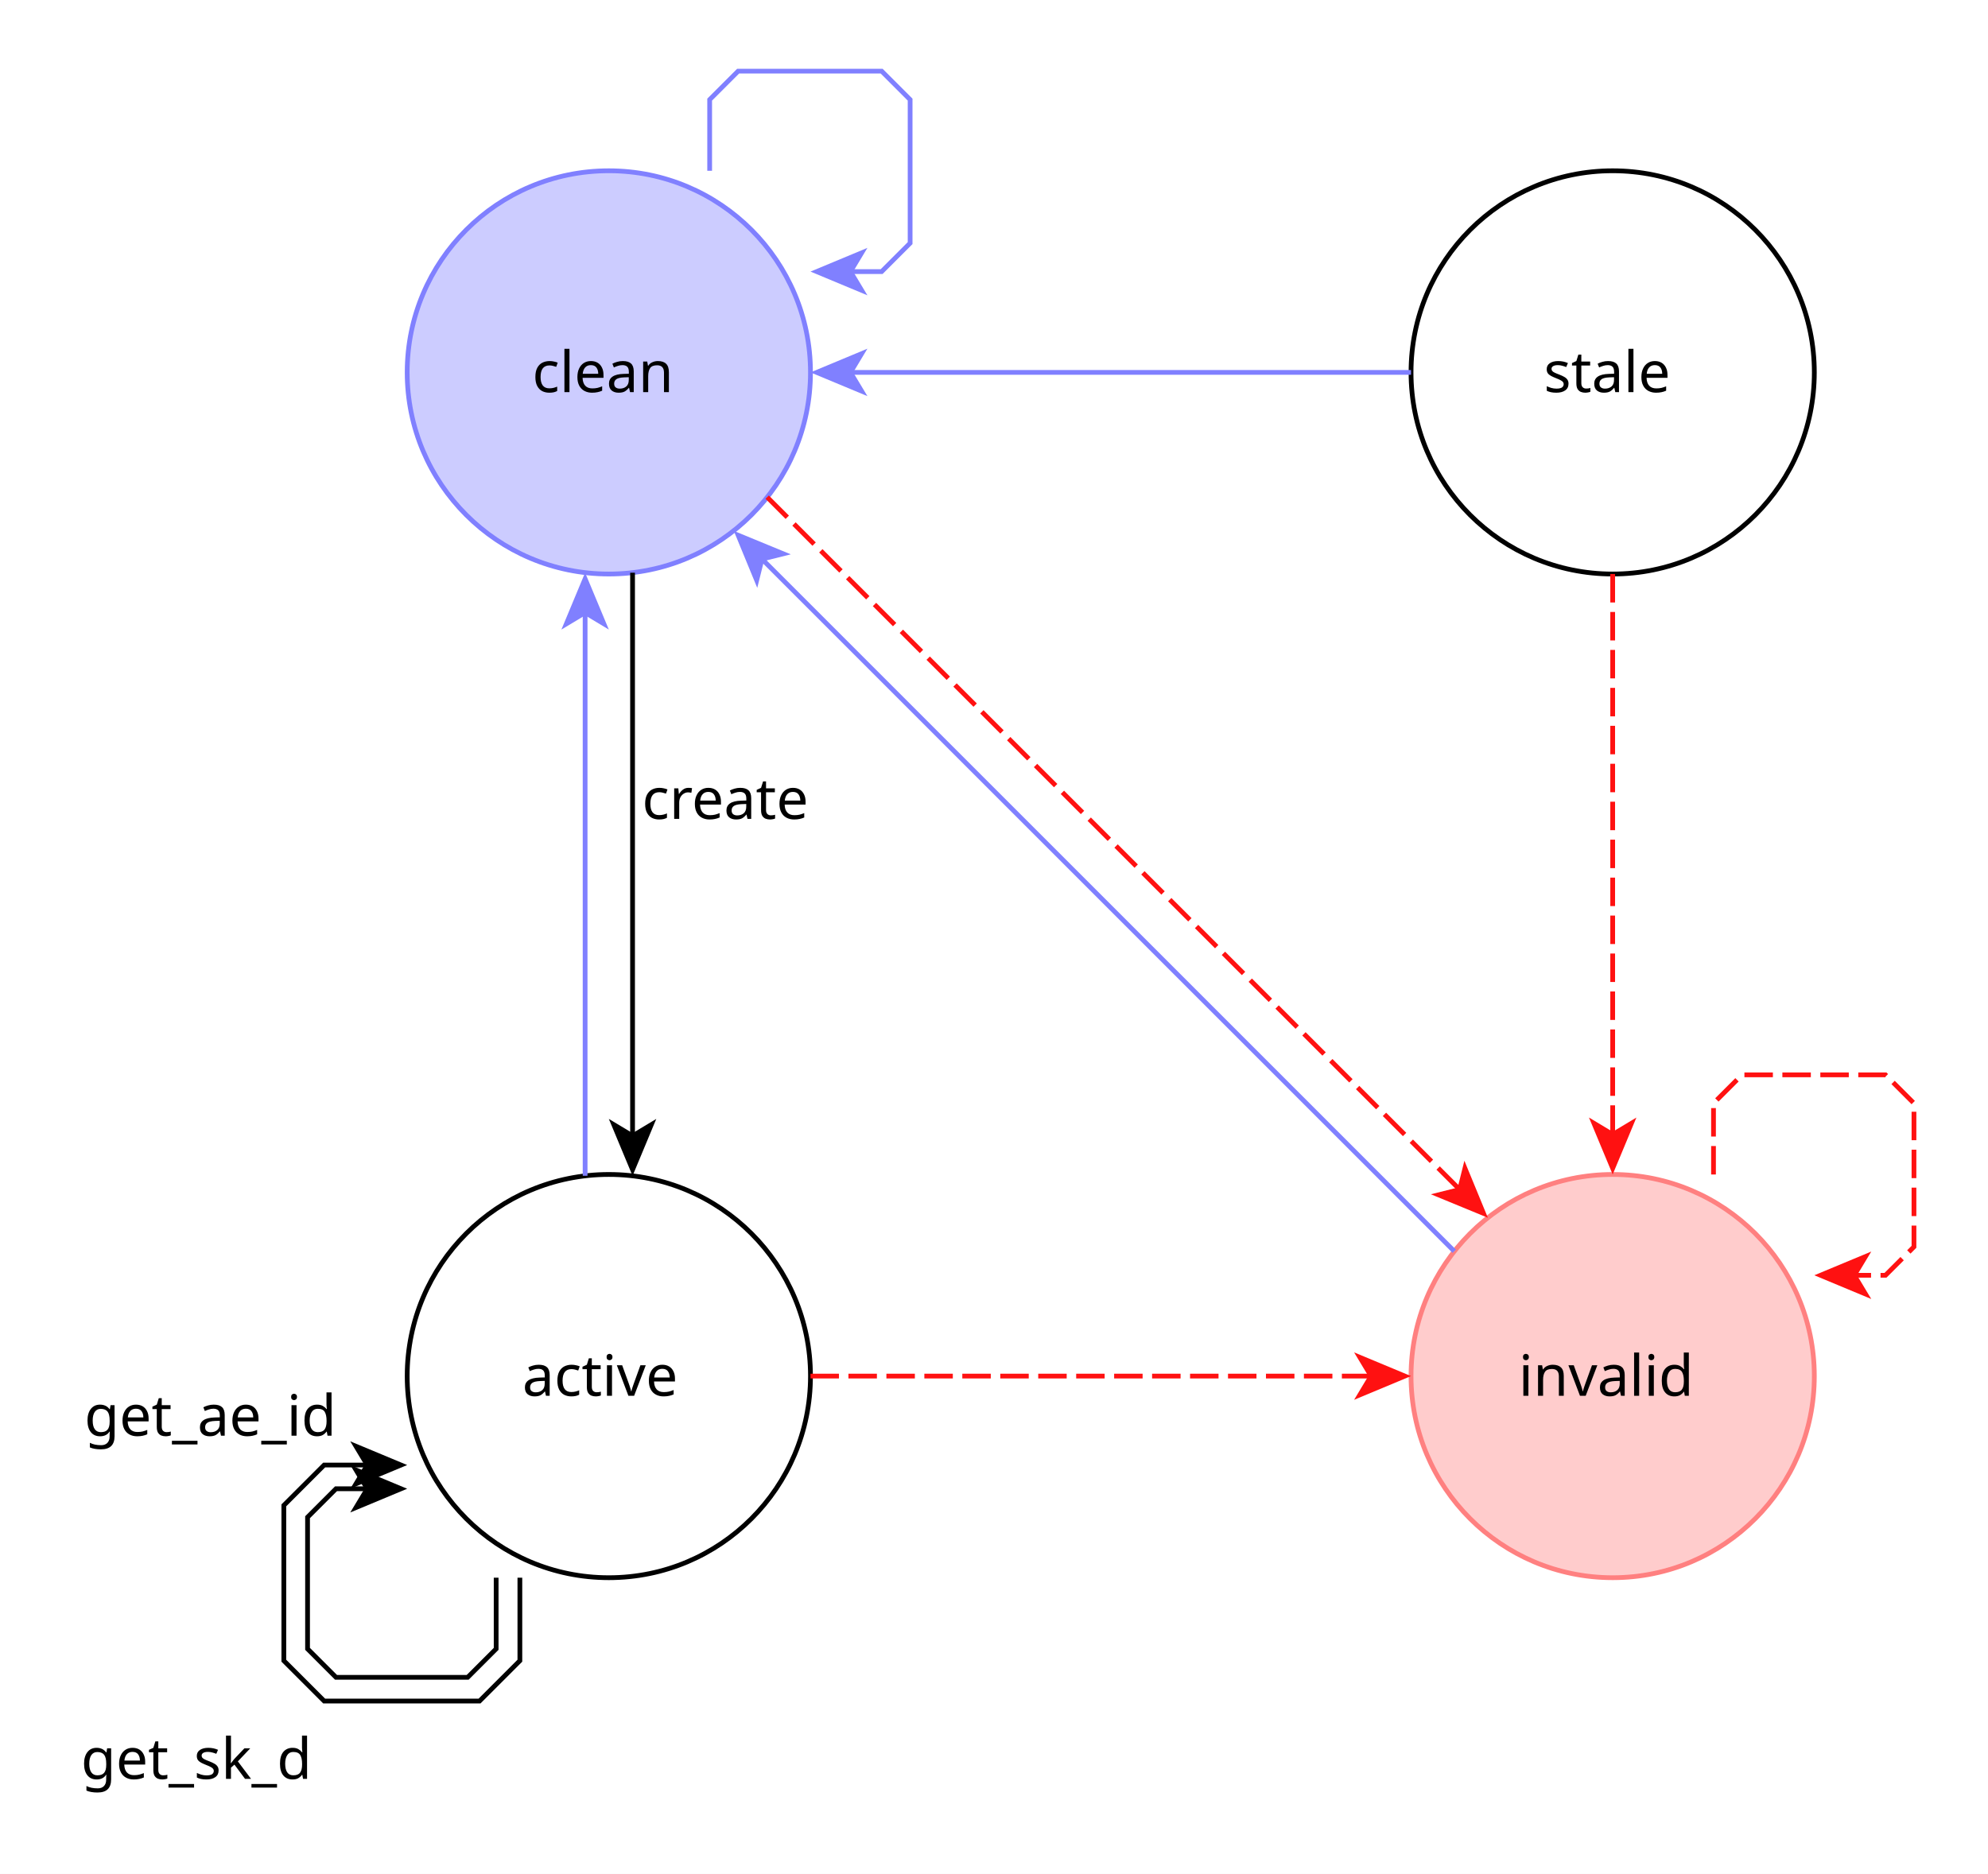
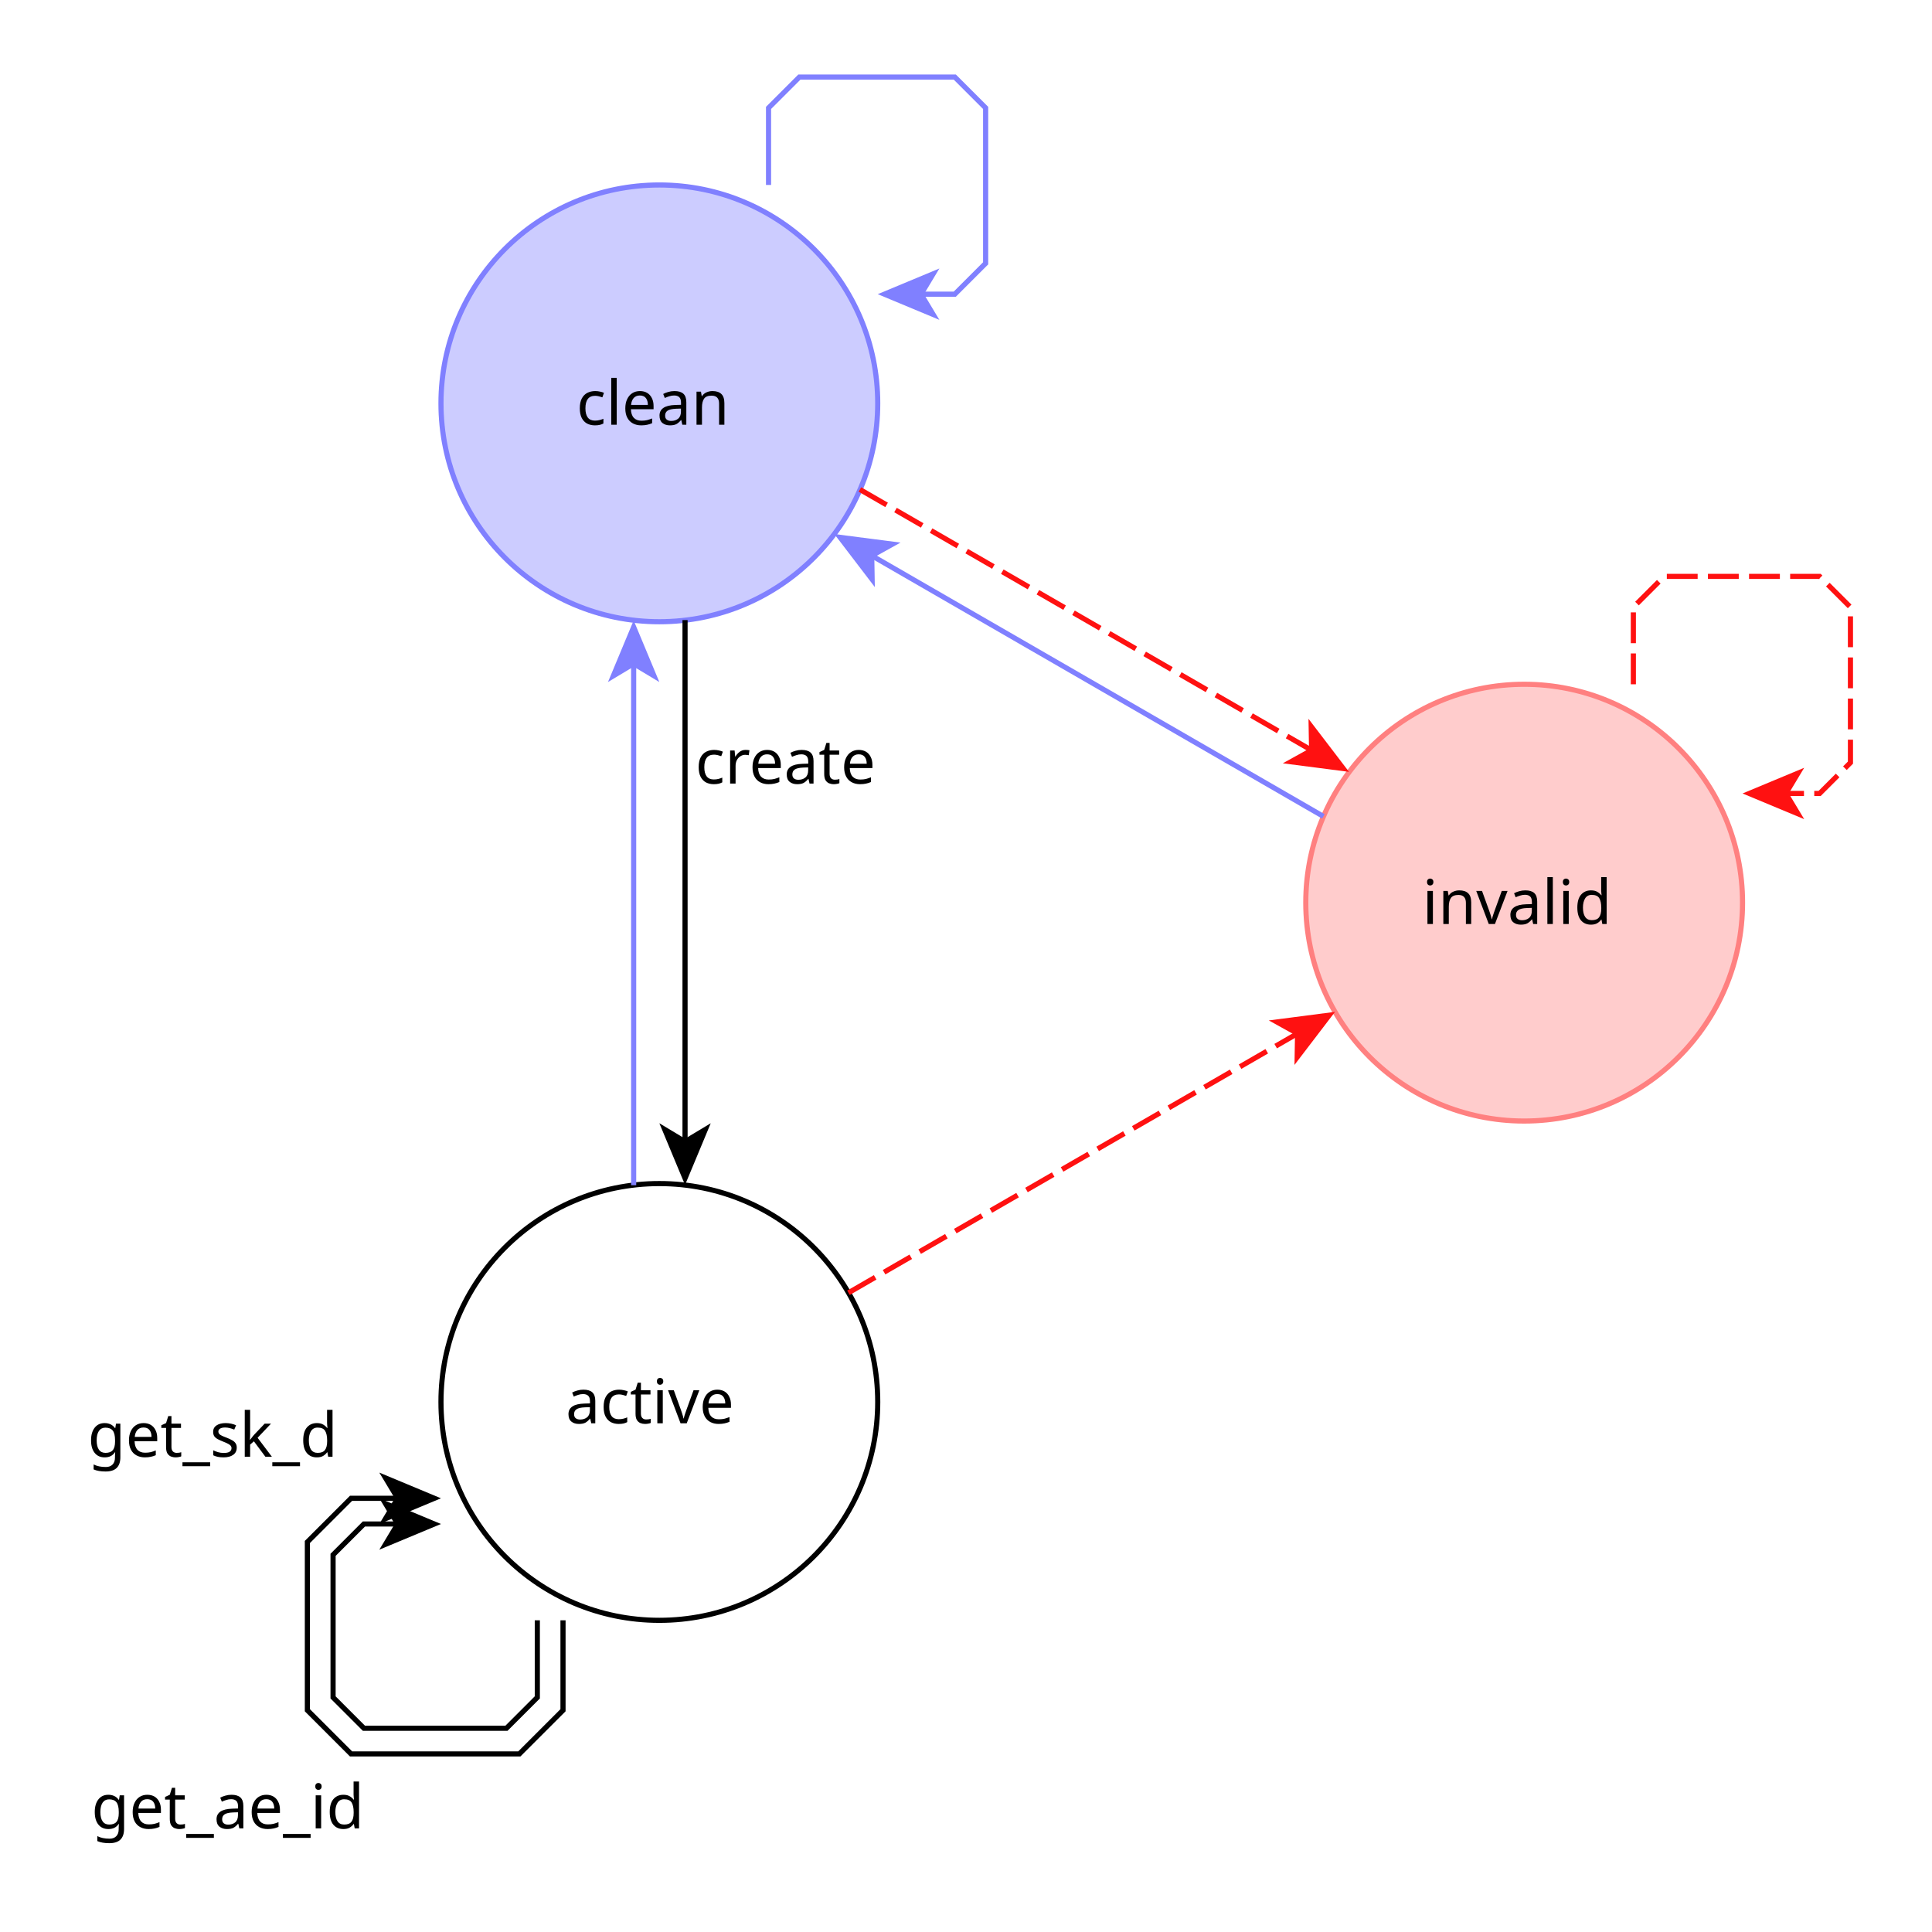
- <svg xmlns="http://www.w3.org/2000/svg" fill-opacity="1" color-rendering="auto" color-interpolation="auto" stroke="black" text-rendering="auto" stroke-linecap="square" width="419" stroke-miterlimit="10" stroke-opacity="1" shape-rendering="auto" fill="black" stroke-dasharray="none" font-weight="normal" stroke-width="1" height="395" font-family="'Dialog'" font-style="normal" stroke-linejoin="miter" font-size="12" stroke-dashoffset="0" image-rendering="auto">
+ <svg xmlns="http://www.w3.org/2000/svg" fill-opacity="1" color-rendering="auto" color-interpolation="auto" stroke="black" text-rendering="auto" stroke-linecap="square" width="376" stroke-miterlimit="10" stroke-opacity="1" shape-rendering="auto" fill="black" stroke-dasharray="none" font-weight="normal" stroke-width="1" height="376" font-family="'Dialog'" font-style="normal" stroke-linejoin="miter" font-size="12" stroke-dashoffset="0" image-rendering="auto">
  <defs id="genericDefs" />
  <g>
    <defs id="defs1">
      <clipPath clipPathUnits="userSpaceOnUse" id="clipPath1">
-         <path d="M0 0 L419 0 L419 395 L0 395 L0 0 Z" />
+         <path d="M0 0 L376 0 L376 376 L0 376 L0 0 Z" />
      </clipPath>
      <clipPath clipPathUnits="userSpaceOnUse" id="clipPath2">
-         <path d="M-54 -15 L365 -15 L365 380 L-54 380 L-54 -15 Z" />
+         <path d="M-54 -15 L322 -15 L322 361 L-54 361 L-54 -15 Z" />
      </clipPath>
    </defs>
    <g fill="white" transform="translate(54,15)" stroke="white">
-       <rect x="-54" width="419" height="395" y="-15" clip-path="url(#clipPath2)" stroke="none" />
+       <rect x="-54" width="376" height="376" y="-15" clip-path="url(#clipPath2)" stroke="none" />
    </g>
    <g fill="rgb(204,204,255)" transform="matrix(1,0,0,1,54,15)" stroke="rgb(204,204,255)">
      <circle r="42.5" clip-path="url(#clipPath2)" cx="74.321" cy="63.5" stroke="none" />
    </g>
    <g stroke-miterlimit="1.45" font-family="sans-serif" transform="matrix(1,0,0,1,54,15)" stroke-linecap="butt">
      <text x="58.185" xml:space="preserve" y="67.656" clip-path="url(#clipPath2)" stroke="none">clean</text>
      <circle fill="none" r="42.5" clip-path="url(#clipPath2)" cx="74.321" cy="63.5" stroke="rgb(128,128,255)" />
    </g>
    <g fill="rgb(255,204,204)" transform="matrix(1,0,0,1,54,15)" stroke="rgb(255,204,204)">
-       <circle r="42.5" clip-path="url(#clipPath2)" cx="285.896" cy="275.074" stroke="none" />
+       <circle r="42.5" clip-path="url(#clipPath2)" cx="242.628" cy="160.672" stroke="none" />
    </g>
    <g stroke-miterlimit="1.45" font-family="sans-serif" transform="matrix(1,0,0,1,54,15)" stroke-linecap="butt">
-       <text x="266.056" xml:space="preserve" y="279.231" clip-path="url(#clipPath2)" stroke="none">invalid</text>
-       <circle fill="none" r="42.5" clip-path="url(#clipPath2)" cx="285.896" cy="275.074" stroke="rgb(255,128,128)" />
+       <text x="222.788" xml:space="preserve" y="164.828" clip-path="url(#clipPath2)" stroke="none">invalid</text>
+       <circle fill="none" r="42.5" clip-path="url(#clipPath2)" cx="242.628" cy="160.672" stroke="rgb(255,128,128)" />
    </g>
    <g fill="white" transform="matrix(1,0,0,1,54,15)" stroke="white">
-       <circle r="42.5" clip-path="url(#clipPath2)" cx="285.896" cy="63.5" stroke="none" />
+       <circle r="42.5" clip-path="url(#clipPath2)" cx="74.321" cy="257.843" stroke="none" />
    </g>
    <g stroke-miterlimit="1.45" font-family="sans-serif" transform="matrix(1,0,0,1,54,15)" stroke-linecap="butt">
-       <text x="271.382" xml:space="preserve" y="67.656" clip-path="url(#clipPath2)" stroke="none">stale</text>
-       <circle fill="none" r="42.5" clip-path="url(#clipPath2)" cx="285.896" cy="63.5" />
-     </g>
-     <g fill="white" transform="matrix(1,0,0,1,54,15)" stroke="white">
-       <circle r="42.5" clip-path="url(#clipPath2)" cx="74.321" cy="275.074" stroke="none" />
-     </g>
-     <g stroke-miterlimit="1.45" font-family="sans-serif" transform="matrix(1,0,0,1,54,15)" stroke-linecap="butt">
-       <text x="56.084" xml:space="preserve" y="279.231" clip-path="url(#clipPath2)" stroke="none">active</text>
-       <circle fill="none" r="42.5" clip-path="url(#clipPath2)" cx="74.321" cy="275.074" />
+       <text x="56.084" xml:space="preserve" y="262" clip-path="url(#clipPath2)" stroke="none">active</text>
+       <circle fill="none" r="42.5" clip-path="url(#clipPath2)" cx="74.321" cy="257.843" />
      <path fill="none" d="M95.571 21 L95.571 6 L101.571 0 L131.821 0 L137.821 6 L137.821 36.25 L131.821 42.25 L124.821 42.25" clip-path="url(#clipPath2)" stroke="rgb(128,128,255)" />
      <path fill="rgb(128,128,255)" d="M116.821 42.25 L128.821 47.25 L125.821 42.25 L128.821 37.25 Z" clip-path="url(#clipPath2)" stroke="none" />
    </g>
    <g fill="rgb(255,17,17)" stroke-dasharray="6,2" stroke-miterlimit="1.45" transform="matrix(1,0,0,1,54,15)" stroke-linecap="butt" stroke="rgb(255,17,17)">
-       <path fill="none" d="M107.687 89.795 L253.935 236.042" clip-path="url(#clipPath2)" />
-       <path d="M259.592 241.699 L254.642 229.678 L253.228 235.335 L247.571 236.749 Z" clip-path="url(#clipPath2)" stroke="none" />
-       <path fill="none" d="M307.146 232.574 L307.146 217.574 L313.146 211.574 L343.396 211.574 L349.396 217.574 L349.396 247.824 L343.396 253.824 L336.396 253.824" clip-path="url(#clipPath2)" />
-       <path d="M328.396 253.824 L340.396 258.824 L337.396 253.824 L340.396 248.824 Z" clip-path="url(#clipPath2)" stroke="none" />
-       <path fill="none" stroke-dasharray="none" d="M252.507 248.757 L106.308 102.558" clip-path="url(#clipPath2)" stroke="rgb(128,128,255)" />
-       <path fill="rgb(128,128,255)" stroke-dasharray="none" d="M100.652 96.901 L105.601 108.922 L107.016 103.265 L112.672 101.851 Z" clip-path="url(#clipPath2)" stroke="none" />
-       <path fill="none" stroke-dasharray="none" d="M243.396 63.5 L124.821 63.5" clip-path="url(#clipPath2)" stroke="rgb(128,128,255)" />
-       <path fill="rgb(128,128,255)" stroke-dasharray="none" d="M116.821 63.5 L128.821 68.5 L125.821 63.5 L128.821 58.5 Z" clip-path="url(#clipPath2)" stroke="none" />
-       <path fill="none" d="M285.896 106 L285.896 224.574" clip-path="url(#clipPath2)" />
-       <path d="M285.896 232.574 L290.896 220.574 L285.896 223.574 L280.896 220.574 Z" clip-path="url(#clipPath2)" stroke="none" />
-       <path fill="none" stroke-dasharray="none" d="M79.321 105.727 L79.321 224.862" clip-path="url(#clipPath2)" stroke="black" />
-       <path fill="black" stroke-dasharray="none" d="M79.321 232.862 L84.321 220.862 L79.321 223.862 L74.321 220.862 Z" clip-path="url(#clipPath2)" stroke="none" />
+       <path fill="none" d="M113.351 80.26 L201.62 131.222" clip-path="url(#clipPath2)" />
+       <path d="M208.548 135.222 L200.656 124.892 L200.754 130.722 L195.656 133.552 Z" clip-path="url(#clipPath2)" stroke="none" />
+       <path fill="none" d="M263.878 118.172 L263.878 103.172 L269.878 97.172 L300.128 97.172 L306.128 103.172 L306.128 133.422 L300.128 139.422 L293.128 139.422" clip-path="url(#clipPath2)" />
+       <path d="M285.128 139.422 L297.128 144.422 L294.128 139.422 L297.128 134.422 Z" clip-path="url(#clipPath2)" stroke="none" />
+       <path fill="none" stroke-dasharray="none" d="M203.551 143.884 L115.292 92.928" clip-path="url(#clipPath2)" stroke="rgb(128,128,255)" />
+       <path fill="rgb(128,128,255)" stroke-dasharray="none" d="M108.364 88.928 L116.256 99.258 L116.158 93.428 L121.256 90.598 Z" clip-path="url(#clipPath2)" stroke="none" />
+       <path fill="none" stroke-dasharray="none" d="M79.321 105.68 L79.321 207.605" clip-path="url(#clipPath2)" stroke="black" />
+       <path fill="black" stroke-dasharray="none" d="M79.321 215.605 L84.321 203.605 L79.321 206.605 L74.321 203.605 Z" clip-path="url(#clipPath2)" stroke="none" />
    </g>
    <g stroke-miterlimit="1.45" font-family="sans-serif" transform="matrix(1,0,0,1,54,15)" stroke-linecap="butt">
-       <text x="81.321" xml:space="preserve" y="157.622" clip-path="url(#clipPath2)" stroke="none">create</text>
-       <path fill="none" d="M55.571 317.574 L55.571 335.074 L47.071 343.574 L14.321 343.574 L5.821 335.074 L5.821 302.324 L14.321 293.824 L23.821 293.824" clip-path="url(#clipPath2)" />
-       <path d="M31.821 293.824 L19.821 288.824 L22.821 293.824 L19.821 298.824 Z" clip-path="url(#clipPath2)" stroke="none" />
-       <text x="-36.938" xml:space="preserve" y="359.979" clip-path="url(#clipPath2)" stroke="none">get_sk_d</text>
-       <path fill="none" d="M50.571 317.574 L50.571 332.574 L44.571 338.574 L16.821 338.574 L10.821 332.574 L10.821 304.824 L16.821 298.824 L23.821 298.824" clip-path="url(#clipPath2)" />
-       <path d="M31.821 298.824 L19.821 293.824 L22.821 298.824 L19.821 303.824 Z" clip-path="url(#clipPath2)" stroke="none" />
-       <text x="-36.215" xml:space="preserve" y="287.64" clip-path="url(#clipPath2)" stroke="none">get_ae_id</text>
-       <path fill="none" d="M69.321 232.847 L69.321 113.713" clip-path="url(#clipPath2)" stroke="rgb(128,128,255)" />
-       <path fill="rgb(128,128,255)" d="M69.321 105.713 L64.321 117.713 L69.321 114.713 L74.321 117.713 Z" clip-path="url(#clipPath2)" stroke="none" />
+       <text x="81.321" xml:space="preserve" y="137.492" clip-path="url(#clipPath2)" stroke="none">create</text>
+       <path fill="none" d="M55.571 300.343 L55.571 317.843 L47.071 326.343 L14.321 326.343 L5.821 317.843 L5.821 285.093 L14.321 276.593 L23.821 276.593" clip-path="url(#clipPath2)" />
+       <path d="M31.821 276.593 L19.821 271.593 L22.821 276.593 L19.821 281.593 Z" clip-path="url(#clipPath2)" stroke="none" />
+       <text x="-36.938" xml:space="preserve" y="268.502" clip-path="url(#clipPath2)" stroke="none">get_sk_d</text>
+       <path fill="none" d="M50.571 300.343 L50.571 315.343 L44.571 321.343 L16.821 321.343 L10.821 315.343 L10.821 287.593 L16.821 281.593 L23.821 281.593" clip-path="url(#clipPath2)" />
+       <path d="M31.821 281.593 L19.821 276.593 L22.821 281.593 L19.821 286.593 Z" clip-path="url(#clipPath2)" stroke="none" />
+       <text x="-36.215" xml:space="preserve" y="340.84" clip-path="url(#clipPath2)" stroke="none">get_ae_id</text>
+       <path fill="none" d="M69.321 215.663 L69.321 113.739" clip-path="url(#clipPath2)" stroke="rgb(128,128,255)" />
+       <path fill="rgb(128,128,255)" d="M69.321 105.739 L64.321 117.739 L69.321 114.739 L74.321 117.739 Z" clip-path="url(#clipPath2)" stroke="none" />
    </g>
    <g fill="rgb(255,17,17)" stroke-dasharray="6,2" stroke-miterlimit="1.45" transform="matrix(1,0,0,1,54,15)" stroke-linecap="butt" stroke="rgb(255,17,17)">
-       <path fill="none" d="M116.821 275.074 L235.396 275.074" clip-path="url(#clipPath2)" />
-       <path d="M243.396 275.074 L231.396 270.074 L234.396 275.074 L231.396 280.074 Z" clip-path="url(#clipPath2)" stroke="none" />
+       <path fill="none" d="M111.127 236.593 L198.893 185.922" clip-path="url(#clipPath2)" />
+       <path d="M205.822 181.922 L192.929 183.592 L198.027 186.422 L197.929 192.252 Z" clip-path="url(#clipPath2)" stroke="none" />
    </g>
  </g>
</svg>
